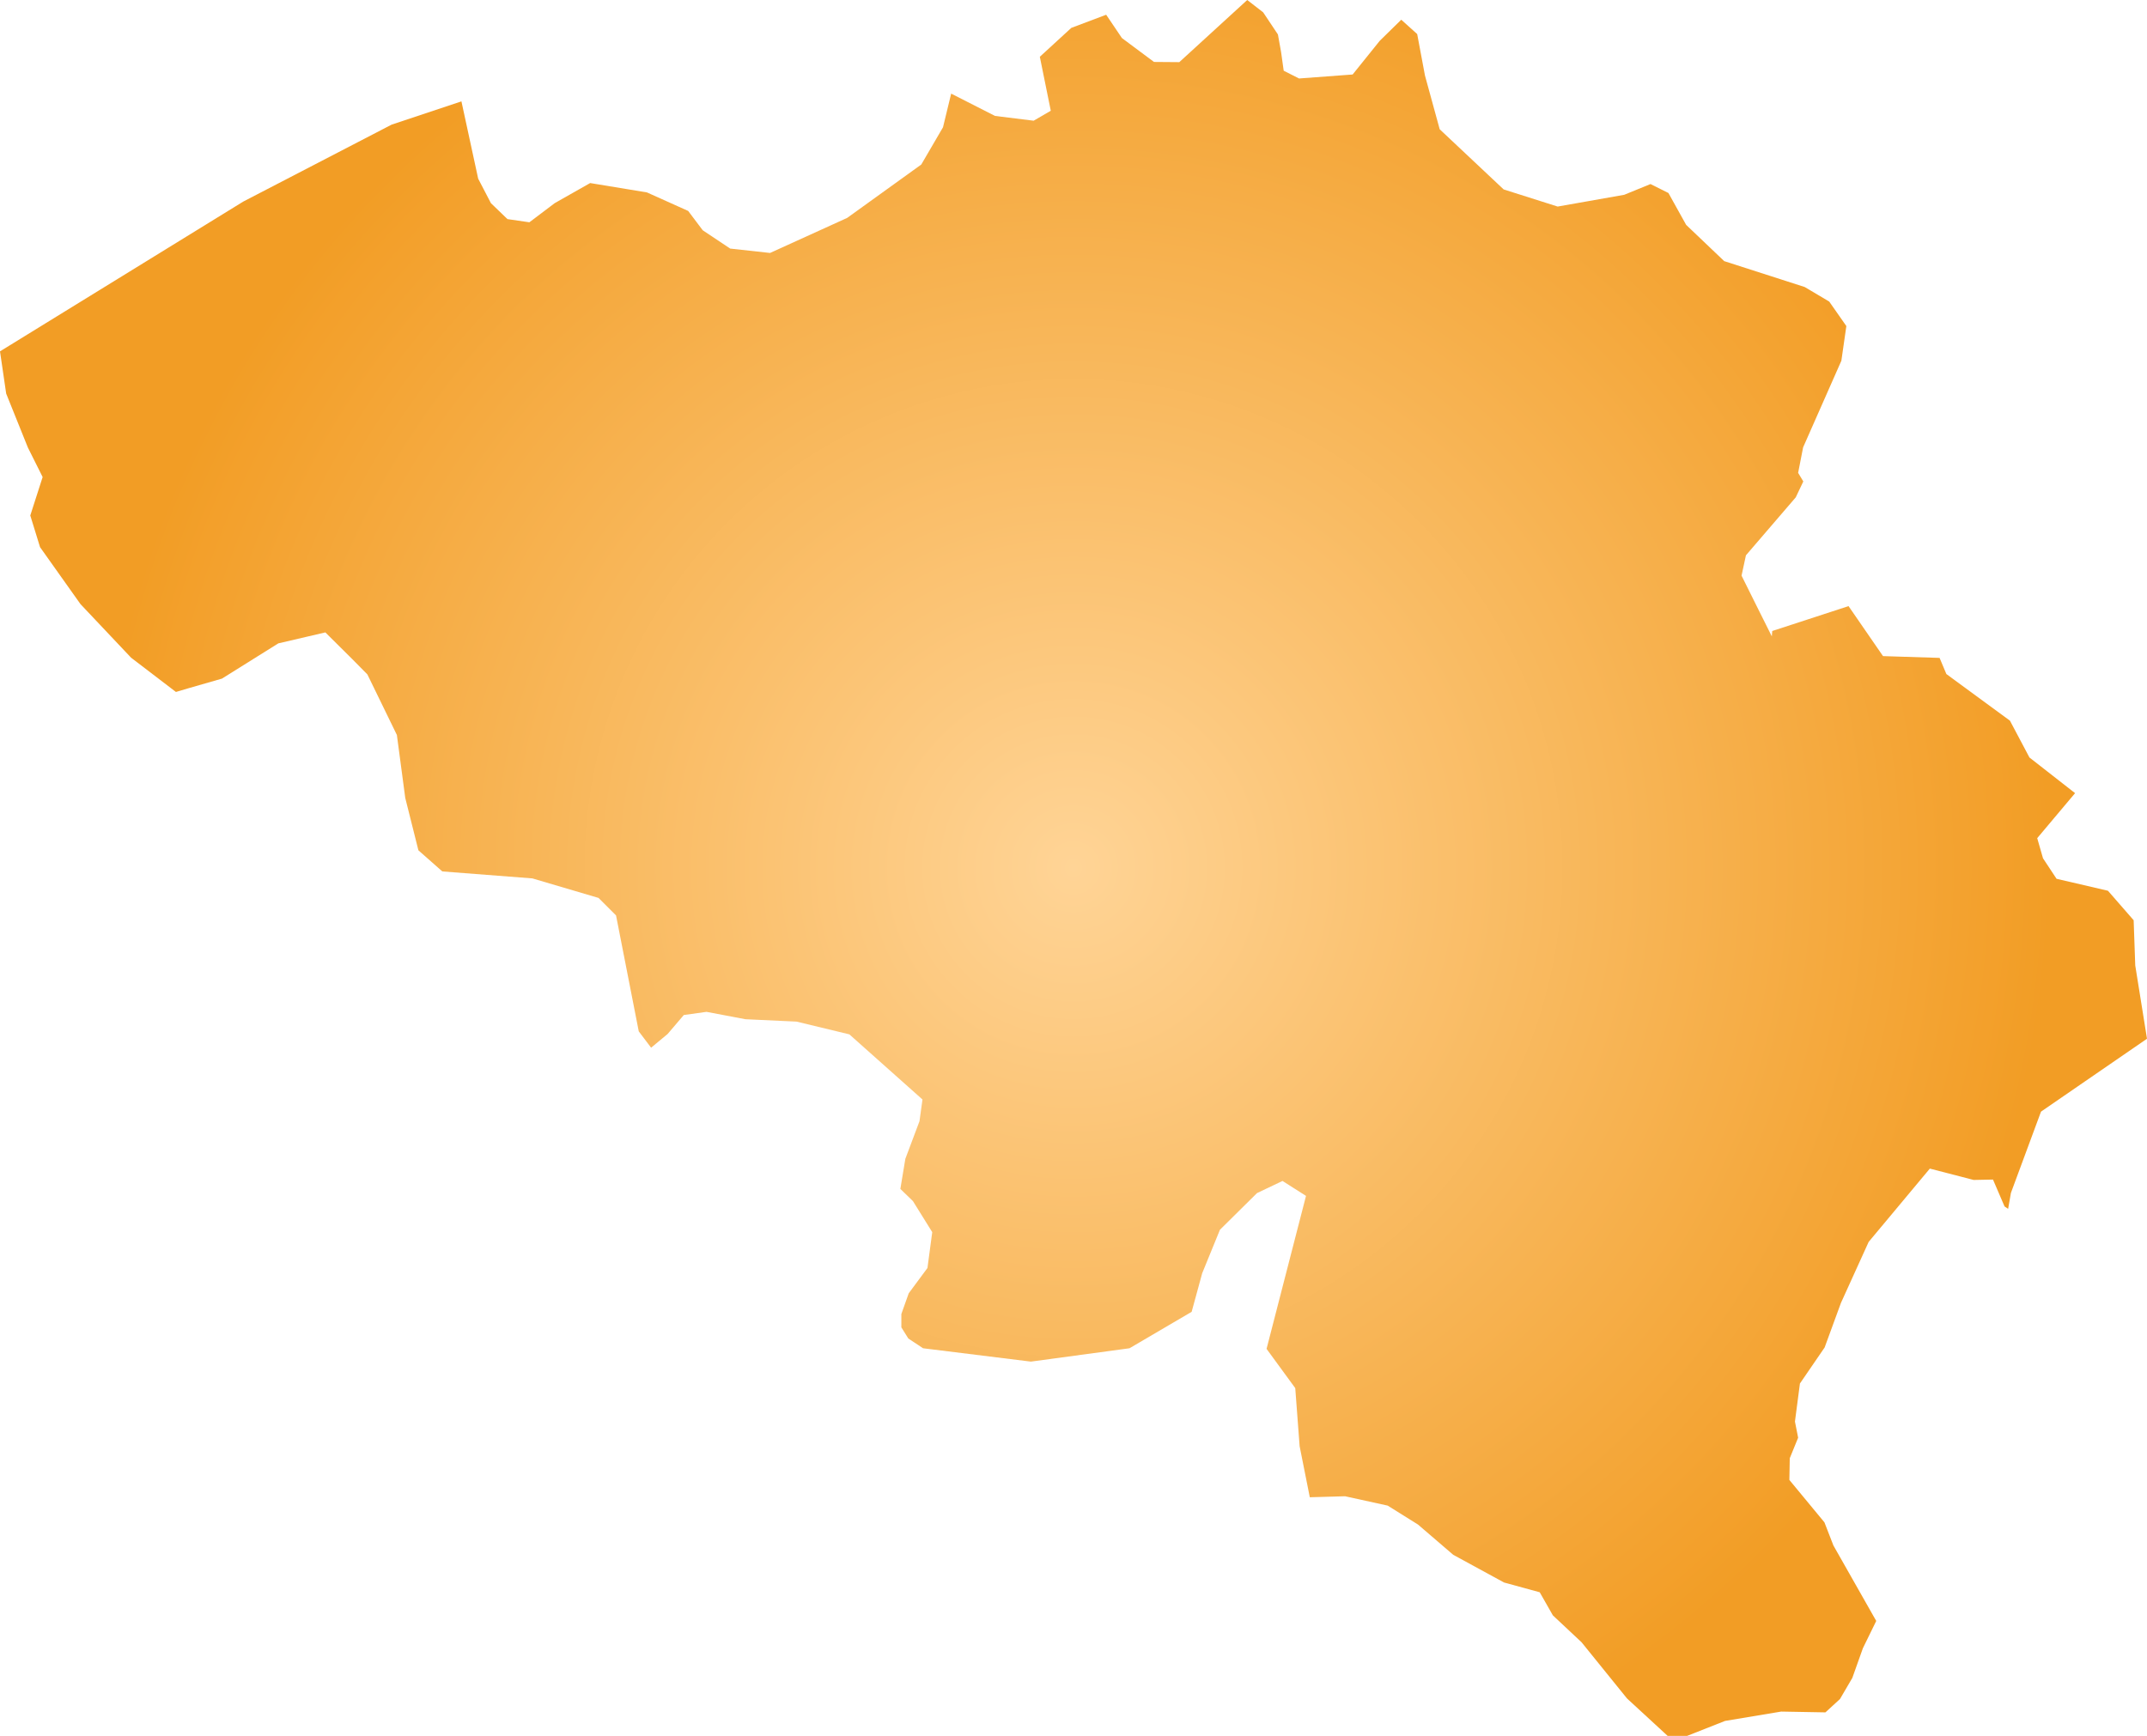
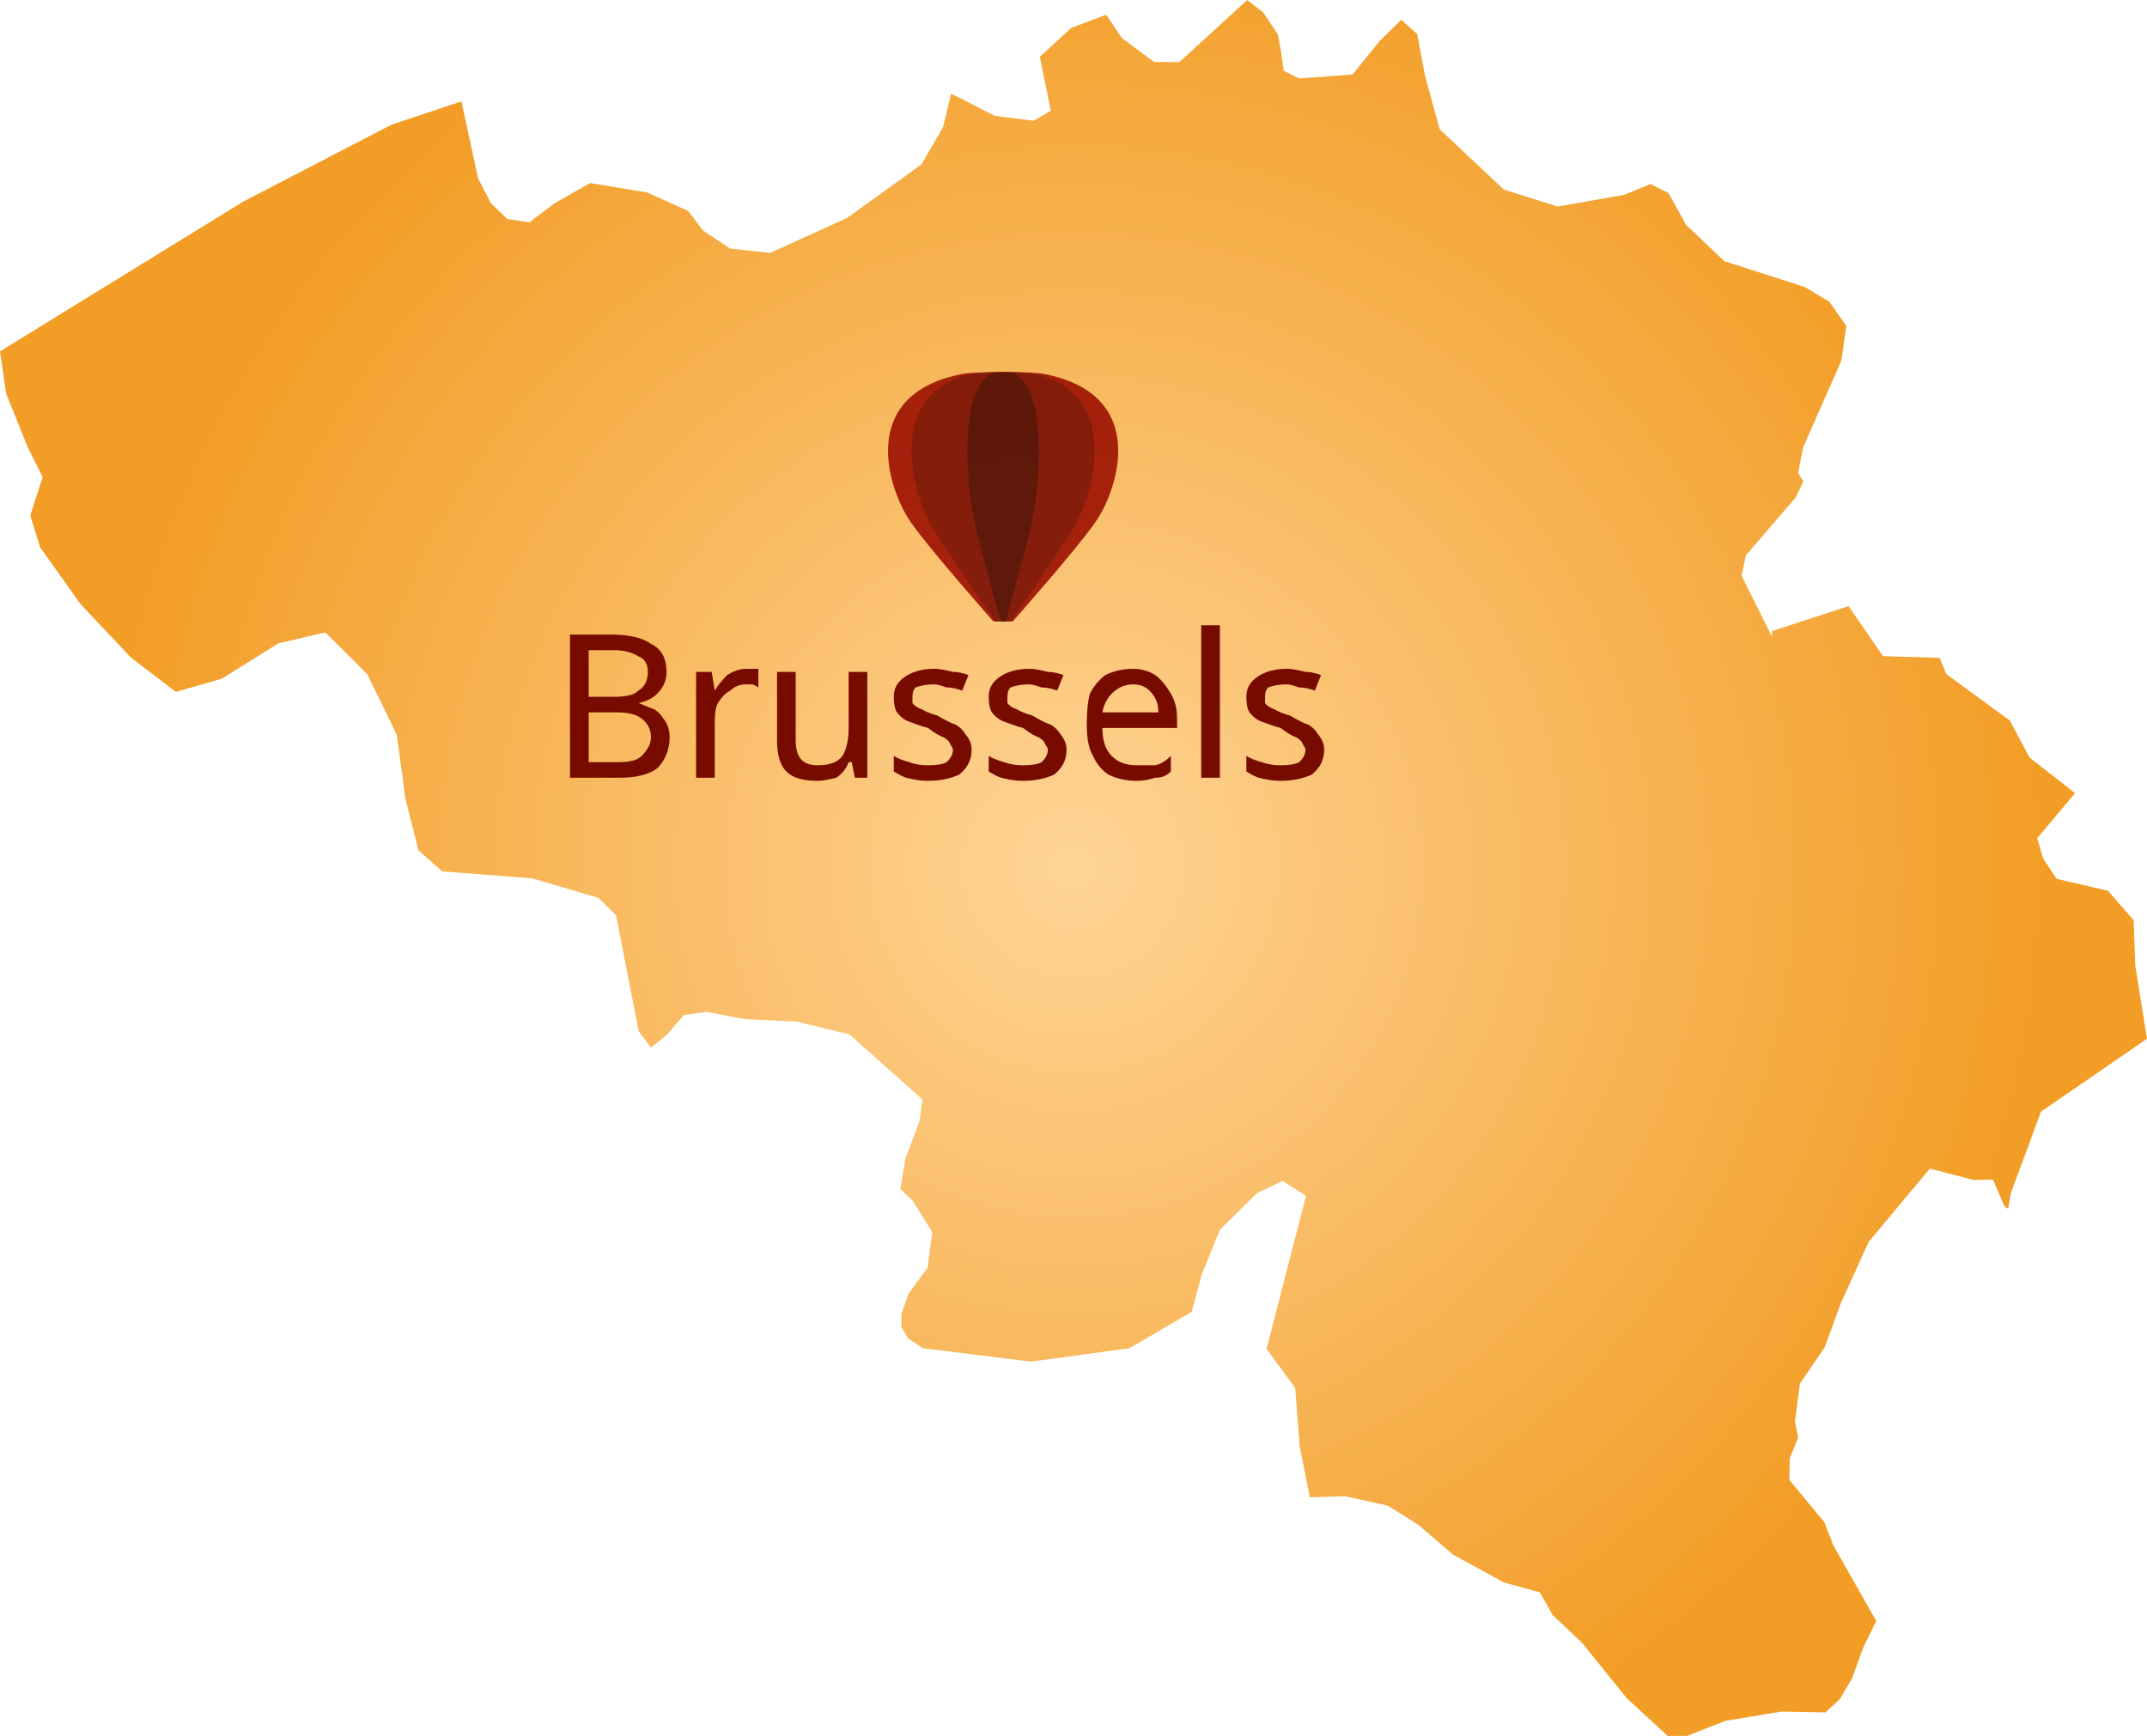
- <svg xmlns="http://www.w3.org/2000/svg" width="10.776" height="8.715" viewBox="0 0 10.776 8.715">
-   <defs>
-     <radialGradient id="radial-gradient" cx="5.388" cy="4.357" r="4.9" gradientUnits="userSpaceOnUse">
-       <stop offset="0" stop-color="#ffd496" />
-       <stop offset="1" stop-color="#f29d25" />
-     </radialGradient>
-   </defs>
-   <g id="Layer_2" data-name="Layer 2">
-     <g id="Layer_1-2" data-name="Layer 1">
-       <path id="BE" d="M6.43.262l.013.093L6.52.394l.269-.02L6.925.205,7.033.099l.08.072.039.208.074.27.321.302.271.086L8.152.978,8.284.924l.09.045.089.16.191.182.404.13.123.073.086.123-.025.174-.192.435-.025.128.026.043-.038.08-.25.291-.022.102.083.167.069.138.002-.027.383-.125.173.251.284.009.034.081.319.234.098.185.229.179-.19.226.029.101.068.103.258.06.129.148.008.227.059.368-.532.366-.151.408-.014.08-.018-.012-.058-.135-.097.002-.22-.057-.307.368-.139.306-.082.224-.124.181-.025.191.016.081-.042.103-.002.109.176.213.045.116.215.379-.067.137-.053.149-.062.106-.073.067L8.94,8.593l-.282.047-.19.075H8.37l-.204-.188-.228-.282L7.794,8.11l-.066-.116-.179-.049-.255-.139-.177-.152-.152-.095-.214-.047-.177.005-.051-.256-.022-.292-.144-.197.198-.768-.118-.075-.128.061-.186.184-.089.218-.053.194-.312.183-.495.067-.541-.067L4.559,6.72l-.035-.056V6.597l.037-.104.094-.127.024-.18L4.582,6.03l-.063-.061.025-.151.071-.189L4.63,5.52l-.367-.327-.265-.064-.257-.012L3.546,5.08l-.114.016-.081.095-.083.069-.062-.082-.114-.582-.088-.088L2.672,4.41,2.22,4.375,2.1,4.269l-.066-.263L1.992,3.69l-.148-.304-.076-.077-.135-.134-.236.055-.283.177-.167.048-.064.019L.658,3.302.404,3.033.201,2.747.152,2.588l.062-.193L.14,2.247.031,1.976,0,1.764l1.221-.752L1.965.626,2.316.509,2.4.897l.064.123.083.08.11.016.127-.096L2.962.919l.285.047.207.093.073.097.138.092.2.022.387-.176L4.624.826,4.733.639,4.774.47l.22.112.194.024.086-.05L5.219.285,5.377.14,5.552.074l.079.117.161.12.127.001L6.26,0l.08.062.074.111Z" fill="url(#radial-gradient)" />
+ <svg xmlns="http://www.w3.org/2000/svg" version="1.1" id="Layer_1" x="0px" y="0px" width="10.776px" height="8.715px" viewBox="0 0 10.776 8.715" enable-background="new 0 0 10.776 8.715" xml:space="preserve">
+   <radialGradient id="BE_1_" cx="5.388" cy="4.357" r="4.9" gradientUnits="userSpaceOnUse">
+     <stop offset="0" style="stop-color:#FFD496" />
+     <stop offset="1" style="stop-color:#F29D25" />
+   </radialGradient>
+   <path id="BE" fill="url(#BE_1_)" d="M6.43,0.262l0.013,0.093L6.52,0.394l0.269-0.02l0.136-0.169l0.108-0.106l0.08,0.072l0.039,0.208  l0.074,0.27l0.321,0.302l0.271,0.086l0.334-0.059l0.132-0.054l0.09,0.045l0.089,0.16l0.191,0.182l0.404,0.13l0.123,0.073  l0.086,0.123L9.242,1.811L9.05,2.246L9.025,2.374l0.026,0.043l-0.038,0.08l-0.25,0.291L8.741,2.89l0.083,0.167l0.069,0.138  l0.002-0.027l0.383-0.125l0.173,0.251l0.284,0.009l0.034,0.081l0.319,0.234l0.098,0.185l0.229,0.179l-0.19,0.226l0.029,0.101  l0.068,0.103l0.258,0.06l0.129,0.148l0.008,0.227l0.059,0.368l-0.532,0.366l-0.151,0.408l-0.014,0.08l-0.018-0.012l-0.058-0.135  L9.906,5.924l-0.22-0.057L9.379,6.235L9.24,6.541L9.158,6.765L9.034,6.946L9.009,7.137l0.016,0.081L8.983,7.321L8.981,7.43  l0.176,0.213l0.045,0.116l0.215,0.379L9.35,8.275L9.297,8.424L9.235,8.53L9.162,8.597L8.94,8.593L8.658,8.64l-0.19,0.075H8.37  L8.166,8.527L7.938,8.245L7.794,8.11L7.728,7.994L7.549,7.945L7.294,7.806L7.117,7.654L6.965,7.559L6.751,7.512L6.574,7.517  L6.523,7.261L6.501,6.969L6.357,6.772l0.198-0.768L6.437,5.929L6.309,5.99L6.123,6.174L6.034,6.392L5.981,6.586L5.669,6.769  L5.174,6.836L4.633,6.769L4.559,6.72L4.524,6.664V6.597l0.037-0.104l0.094-0.127l0.024-0.18L4.582,6.03L4.519,5.969l0.025-0.151  l0.071-0.189L4.63,5.52L4.263,5.193L3.998,5.129L3.741,5.117L3.546,5.08L3.432,5.096L3.351,5.191L3.268,5.26L3.206,5.178  L3.092,4.596L3.004,4.508L2.672,4.41L2.22,4.375L2.1,4.269L2.034,4.006L1.992,3.69L1.844,3.386L1.768,3.309L1.633,3.175L1.397,3.23  L1.114,3.407L0.947,3.455L0.883,3.474L0.658,3.302L0.404,3.033L0.201,2.747L0.152,2.588l0.062-0.193L0.14,2.247L0.031,1.976L0,1.764  l1.221-0.752l0.744-0.386l0.351-0.117L2.4,0.897L2.464,1.02L2.547,1.1l0.11,0.016L2.784,1.02l0.178-0.101l0.285,0.047l0.207,0.093  l0.073,0.097l0.138,0.092l0.2,0.022l0.387-0.176l0.372-0.268l0.109-0.187L4.774,0.47l0.22,0.112l0.194,0.024l0.086-0.05L5.219,0.285  L5.377,0.14l0.175-0.066l0.079,0.117l0.161,0.12l0.127,0.001L6.26,0l0.08,0.062l0.074,0.111L6.43,0.262z" />
+   <g>
+     <text transform="matrix(1 0 0 1 2.7672 3.9046)" fill="#770B00" font-family="'KornerDeliNF'" font-size="0.994px">Brussels</text>
+     <g id="Layer_2_copy_2_3_" opacity="0.9">
+       <path fill="#9B0F00" d="M5.243,1.878c-0.044-0.009-0.167-0.01-0.203-0.01v0c0,0-0.002,0-0.005,0c-0.003,0-0.005,0-0.005,0    l0,0c-0.036,0-0.159,0.001-0.203,0.01C4.298,1.982,4.459,2.459,4.57,2.62c0.094,0.136,0.416,0.5,0.416,0.5    h0.097c0,0,0.322-0.364,0.416-0.5C5.611,2.459,5.771,1.982,5.243,1.878z" />
+       <path fill="#770B00" d="M5.2,1.878C5.165,1.869,5.071,1.868,5.04,1.868v0c0,0-0.002,0-0.005,0    c-0.003,0-0.005,0-0.005,0l0,0c-0.031,0-0.125,0.002-0.16,0.01c-0.421,0.104-0.293,0.581-0.205,0.742    C4.74,2.756,4.997,3.119,4.997,3.119h0.076c0,0,0.257-0.364,0.332-0.5C5.493,2.459,5.621,1.982,5.2,1.878z" />
+       <path fill="#4C0700" d="M5.097,1.878C5.085,1.871,5.056,1.869,5.04,1.868l0-0c0,0-0.002,0-0.005,0    C5.032,1.868,5.03,1.868,5.03,1.868l0,0C5.014,1.869,4.984,1.871,4.972,1.878    C4.805,1.982,4.856,2.459,4.891,2.62c0.03,0.136,0.132,0.5,0.132,0.5h0.024c0,0,0.102-0.364,0.132-0.5    C5.214,2.459,5.265,1.982,5.097,1.878z" />
    </g>
  </g>
</svg>
